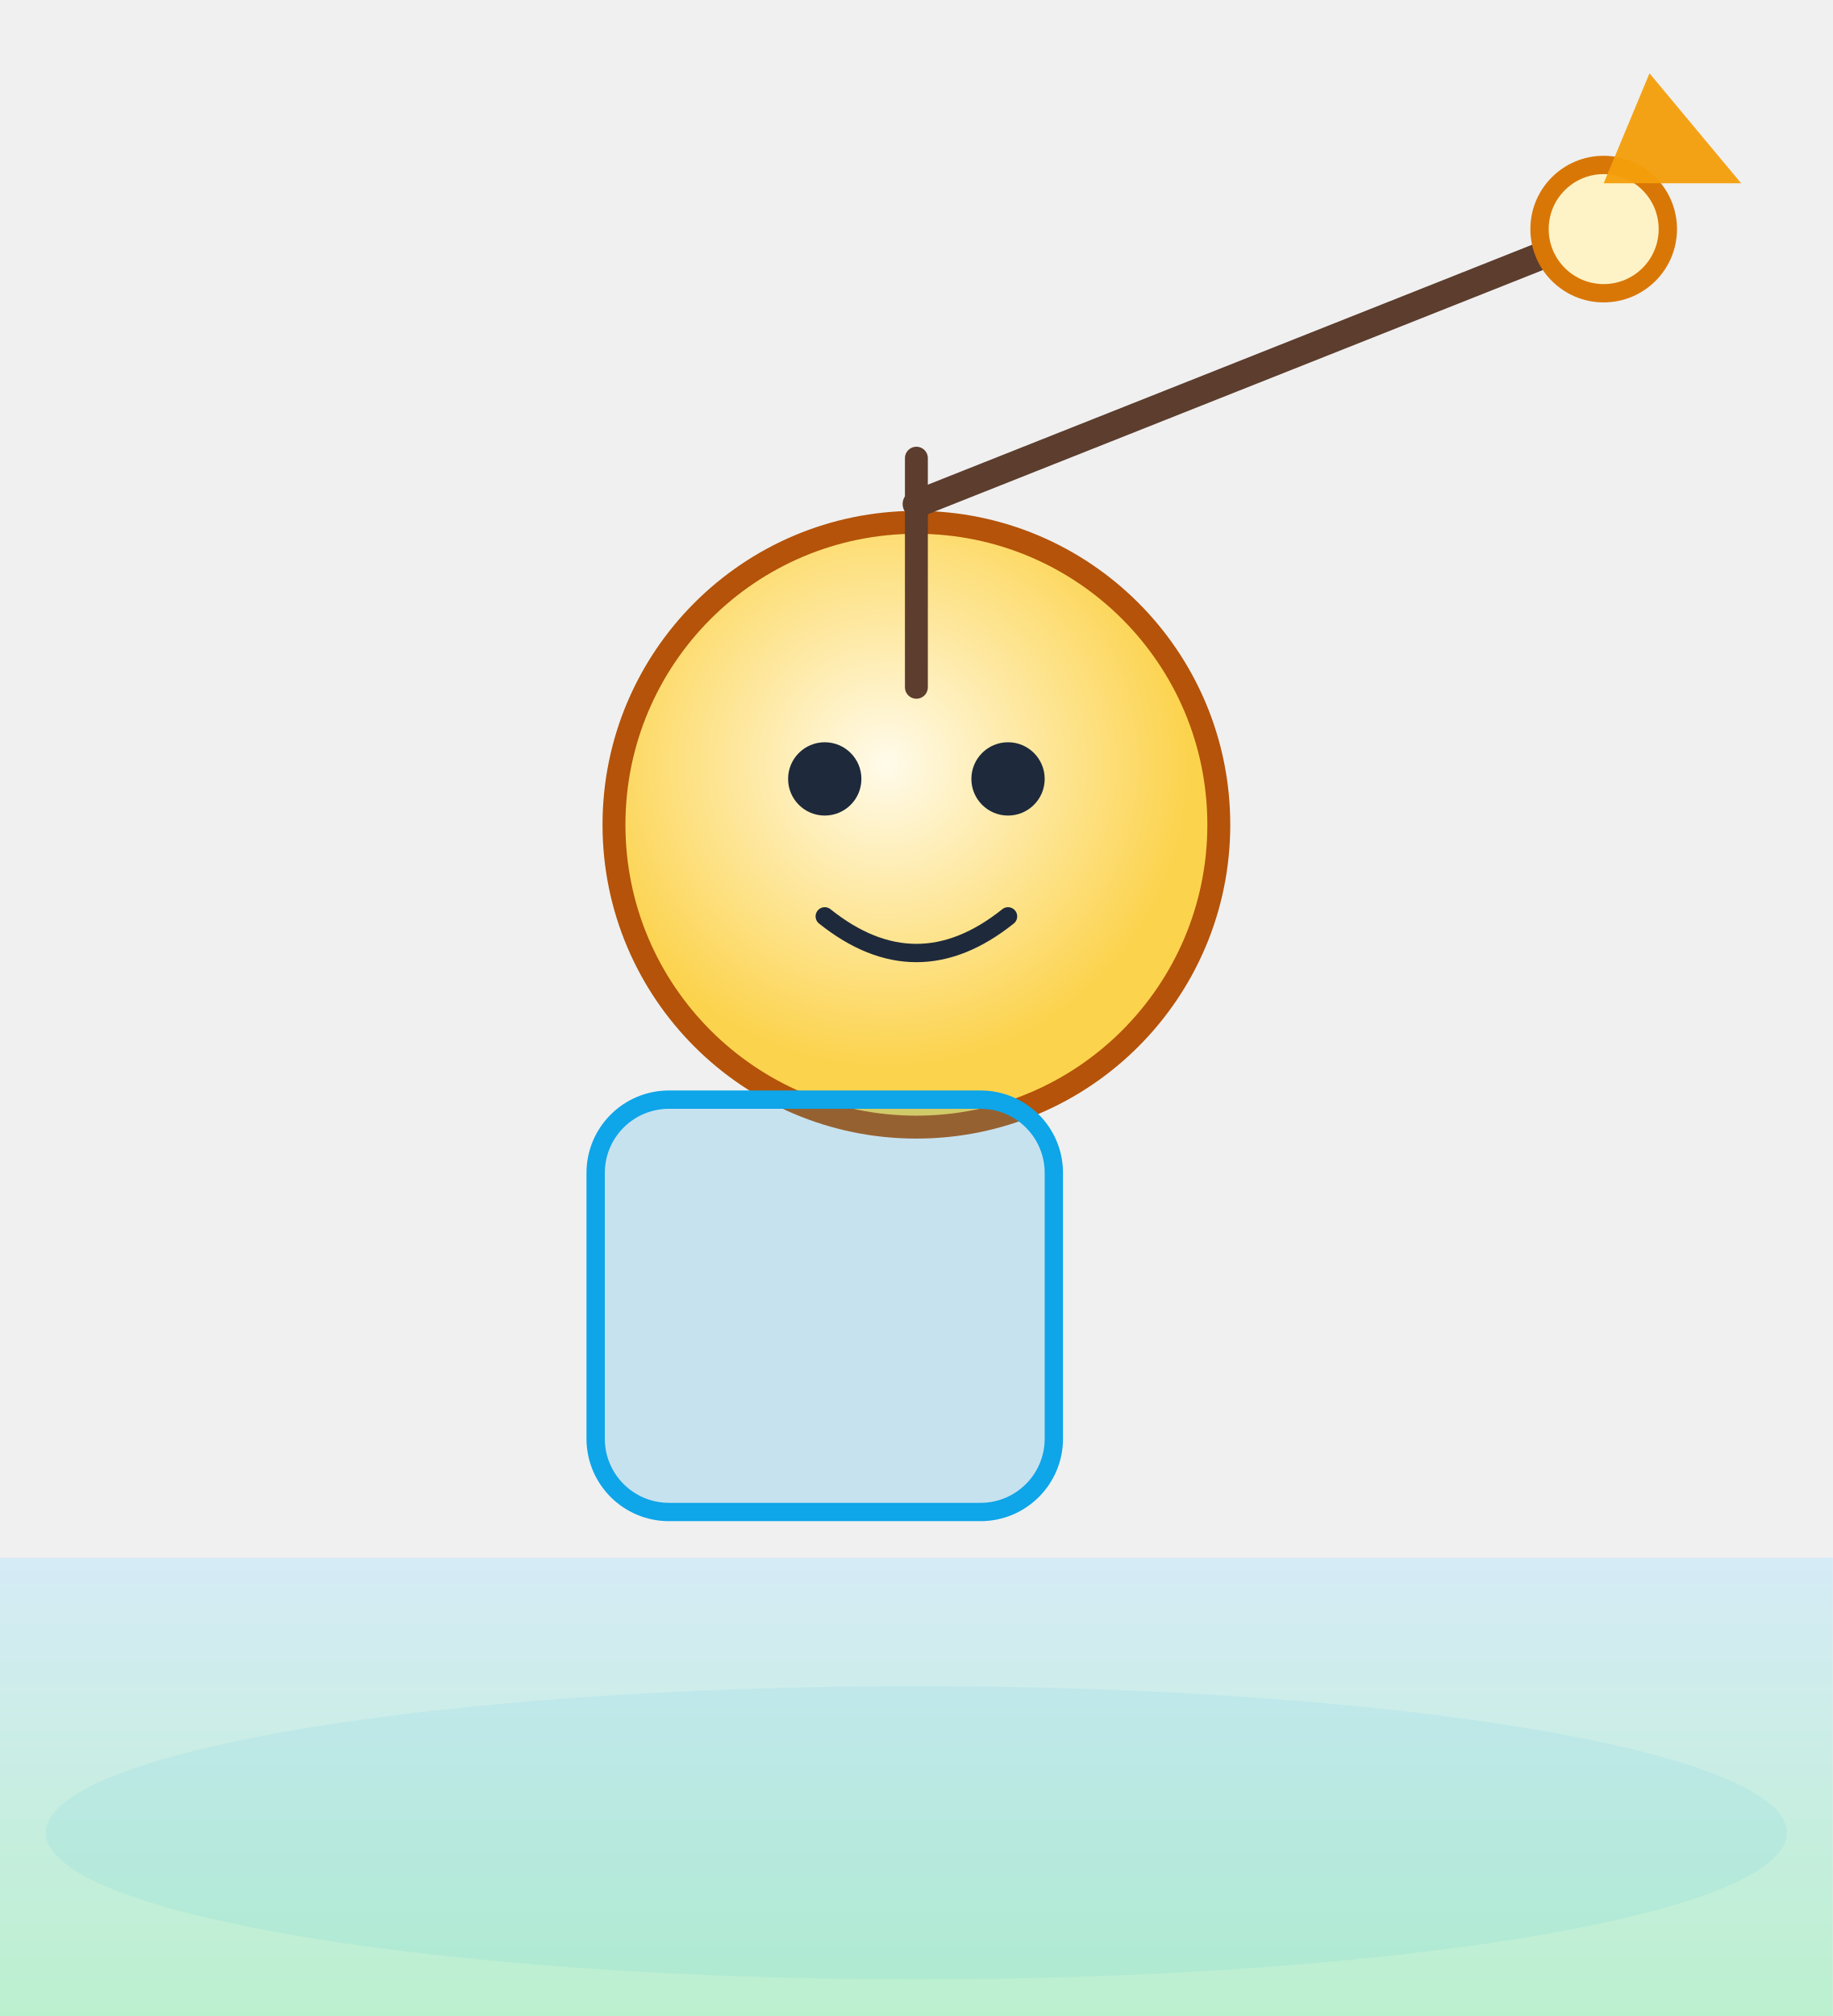
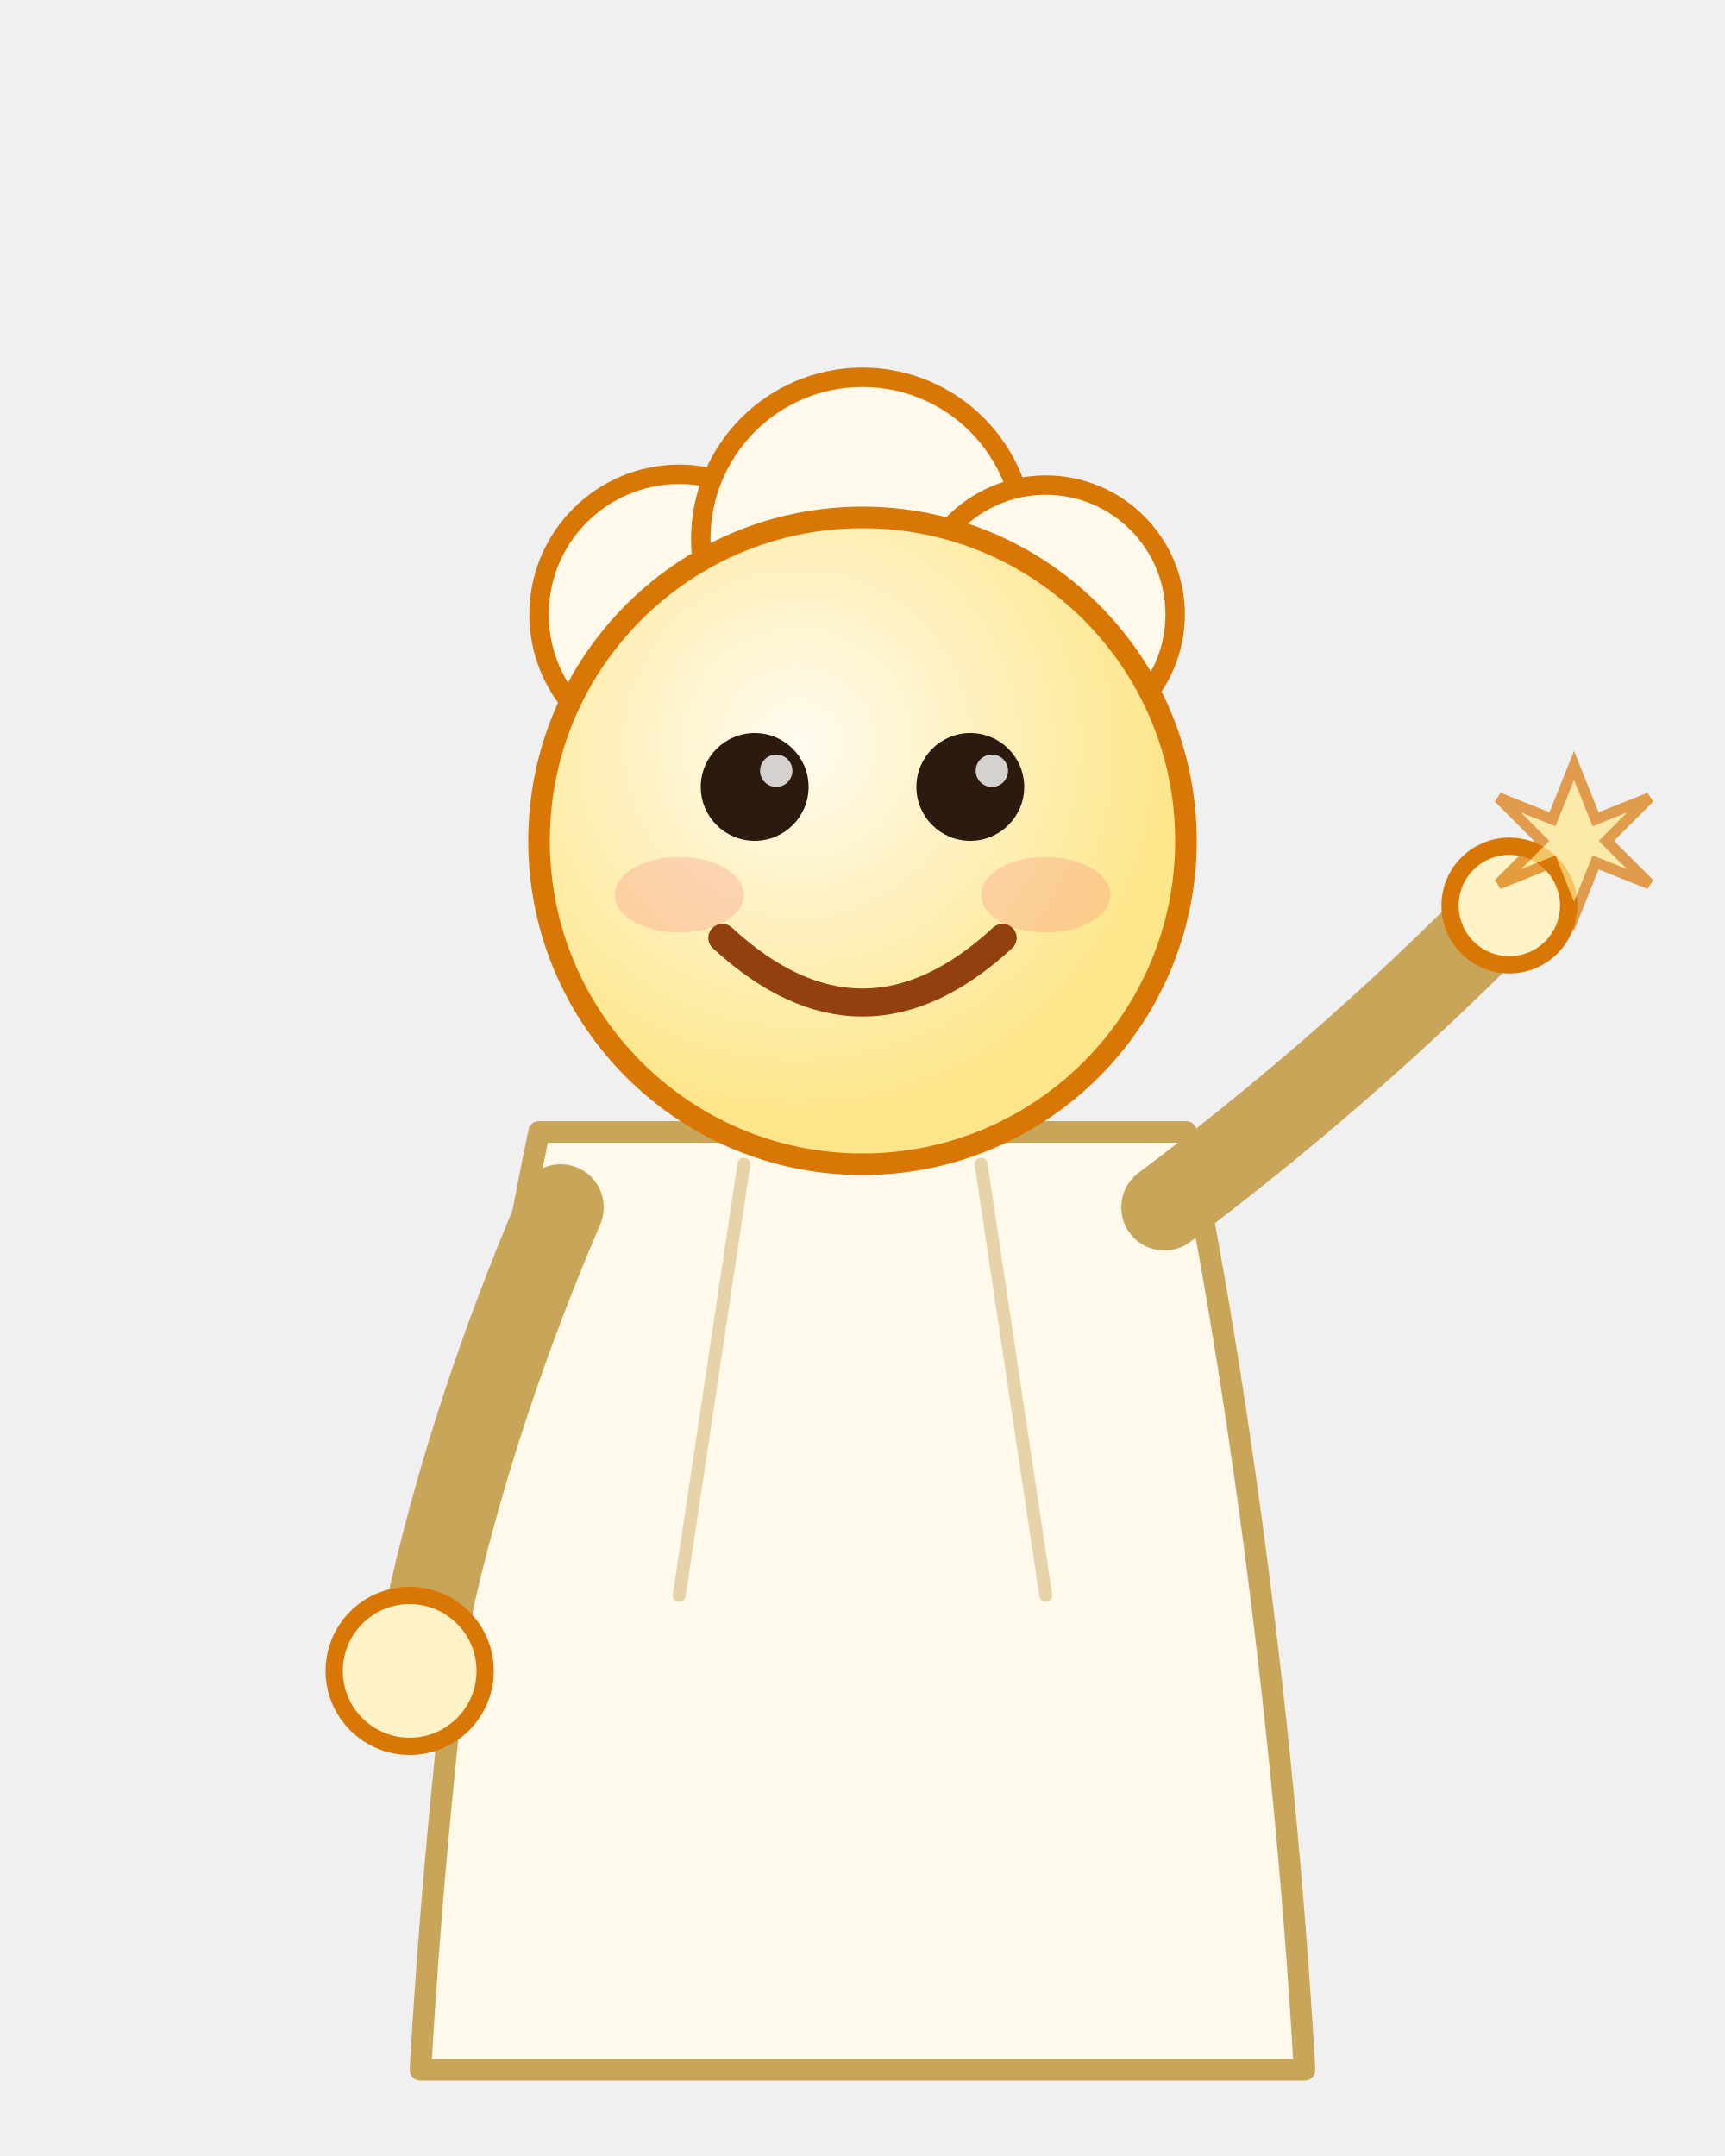
- <svg xmlns="http://www.w3.org/2000/svg" viewBox="0 0 200 220" width="200" height="220" role="img" aria-labelledby="peT">
+ <svg xmlns="http://www.w3.org/2000/svg" viewBox="0 0 160 200" width="160" height="200" role="img" aria-labelledby="sm-pe-t">
  <defs>
-     <radialGradient id="gE" cx="45%" cy="40%" r="50%">
-       <stop offset="0%" stop-color="#fffbeb" />
-       <stop offset="100%" stop-color="#fcd34d" />
+     <radialGradient id="fg-pe" cx="40%" cy="35%" r="58%">
+       <stop offset="0%" stop-color="#fffbf0" />
+       <stop offset="100%" stop-color="#fde68a" />
    </radialGradient>
-     <linearGradient id="gGrE" x1="0" y1="0" x2="0" y2="1">
-       <stop offset="0%" stop-color="#bae6fd" />
-       <stop offset="100%" stop-color="#86efac" />
-     </linearGradient>
  </defs>
-   <ellipse cx="100" cy="200" rx="95" ry="16" fill="rgba(14,165,233,0.12)" />
-   <rect x="0" y="170" width="200" height="50" fill="url(#gGrE)" opacity="0.5" />
-   <circle cx="100" cy="90" r="33" fill="url(#gE)" stroke="#b45309" stroke-width="2.5" />
-   <circle cx="90" cy="85" r="4" fill="#1e293b" />
-   <circle cx="110" cy="85" r="4" fill="#1e293b" />
-   <path d="M90 100 Q100 108 110 100" fill="none" stroke="#1e293b" stroke-width="2" stroke-linecap="round" />
-   <rect x="65" y="120" width="50" height="45" rx="8" fill="#0ea5e9" fill-opacity="0.18" stroke="#0ea5e9" stroke-width="2" />
-   <line x1="100" y1="50" x2="100" y2="75" stroke="#5c3d2e" stroke-width="2.5" stroke-linecap="round" />
-   <line x1="100" y1="55" x2="168" y2="28" stroke="#5c3d2e" stroke-width="3" stroke-linecap="round" />
-   <circle cx="175" cy="25" r="7" fill="#fef3c7" stroke="#d97706" stroke-width="2" />
-   <path d="M175 20 L180 8 L190 20 Z" fill="#f59e0b" opacity="0.95" aria-hidden="true" />
+   <path d="M50,105 C46,124 41,157 39,192 L121,192 C119,157 114,124 110,105 Z" fill="#fef9eb" stroke="#c9a55a" stroke-width="2" stroke-linejoin="round" />
+   <line x1="69" y1="108" x2="63" y2="148" stroke="#c9a55a" stroke-width="1.2" opacity="0.45" stroke-linecap="round" />
+   <line x1="91" y1="108" x2="97" y2="148" stroke="#c9a55a" stroke-width="1.2" opacity="0.45" stroke-linecap="round" />
+   <path d="M52,112 Q43,133 39,153" fill="none" stroke="#c9a55a" stroke-width="8" stroke-linecap="round" />
+   <circle cx="38" cy="155" r="7" fill="#fef3c7" stroke="#d97706" stroke-width="1.6" />
+   <path d="M108,112 Q124,100 138,86" fill="none" stroke="#c9a55a" stroke-width="8" stroke-linecap="round" />
+   <circle cx="140" cy="84" r="5.5" fill="#fef3c7" stroke="#d97706" stroke-width="1.6" />
+   <path d="M144,76 L146,71 L148,76 L153,74 L149,78 L153,82 L148,80 L146,85 L144,80 L139,82 L143,78 L139,74 Z" fill="#fde68a" stroke="#d97706" stroke-width="1" opacity="0.7" />
+   <circle cx="63" cy="57" r="13" fill="#fef9eb" stroke="#d97706" stroke-width="1.8" />
+   <circle cx="80" cy="50" r="15" fill="#fef9eb" stroke="#d97706" stroke-width="1.8" />
+   <circle cx="97" cy="57" r="12" fill="#fef9eb" stroke="#d97706" stroke-width="1.8" />
+   <circle cx="80" cy="78" r="30" fill="url(#fg-pe)" stroke="#d97706" stroke-width="2" />
+   <circle cx="70" cy="73" r="5" fill="#2d1a0e" />
+   <circle cx="72" cy="71.5" r="1.5" fill="#fff" opacity="0.8" />
+   <circle cx="90" cy="73" r="5" fill="#2d1a0e" />
+   <circle cx="92" cy="71.5" r="1.5" fill="#fff" opacity="0.8" />
+   <path d="M67,87 Q80,99 93,87" fill="none" stroke="#92400e" stroke-width="2.6" stroke-linecap="round" />
+   <ellipse cx="63" cy="83" rx="6" ry="3.5" fill="#f87171" opacity="0.24" />
+   <ellipse cx="97" cy="83" rx="6" ry="3.5" fill="#f87171" opacity="0.24" />
</svg>
